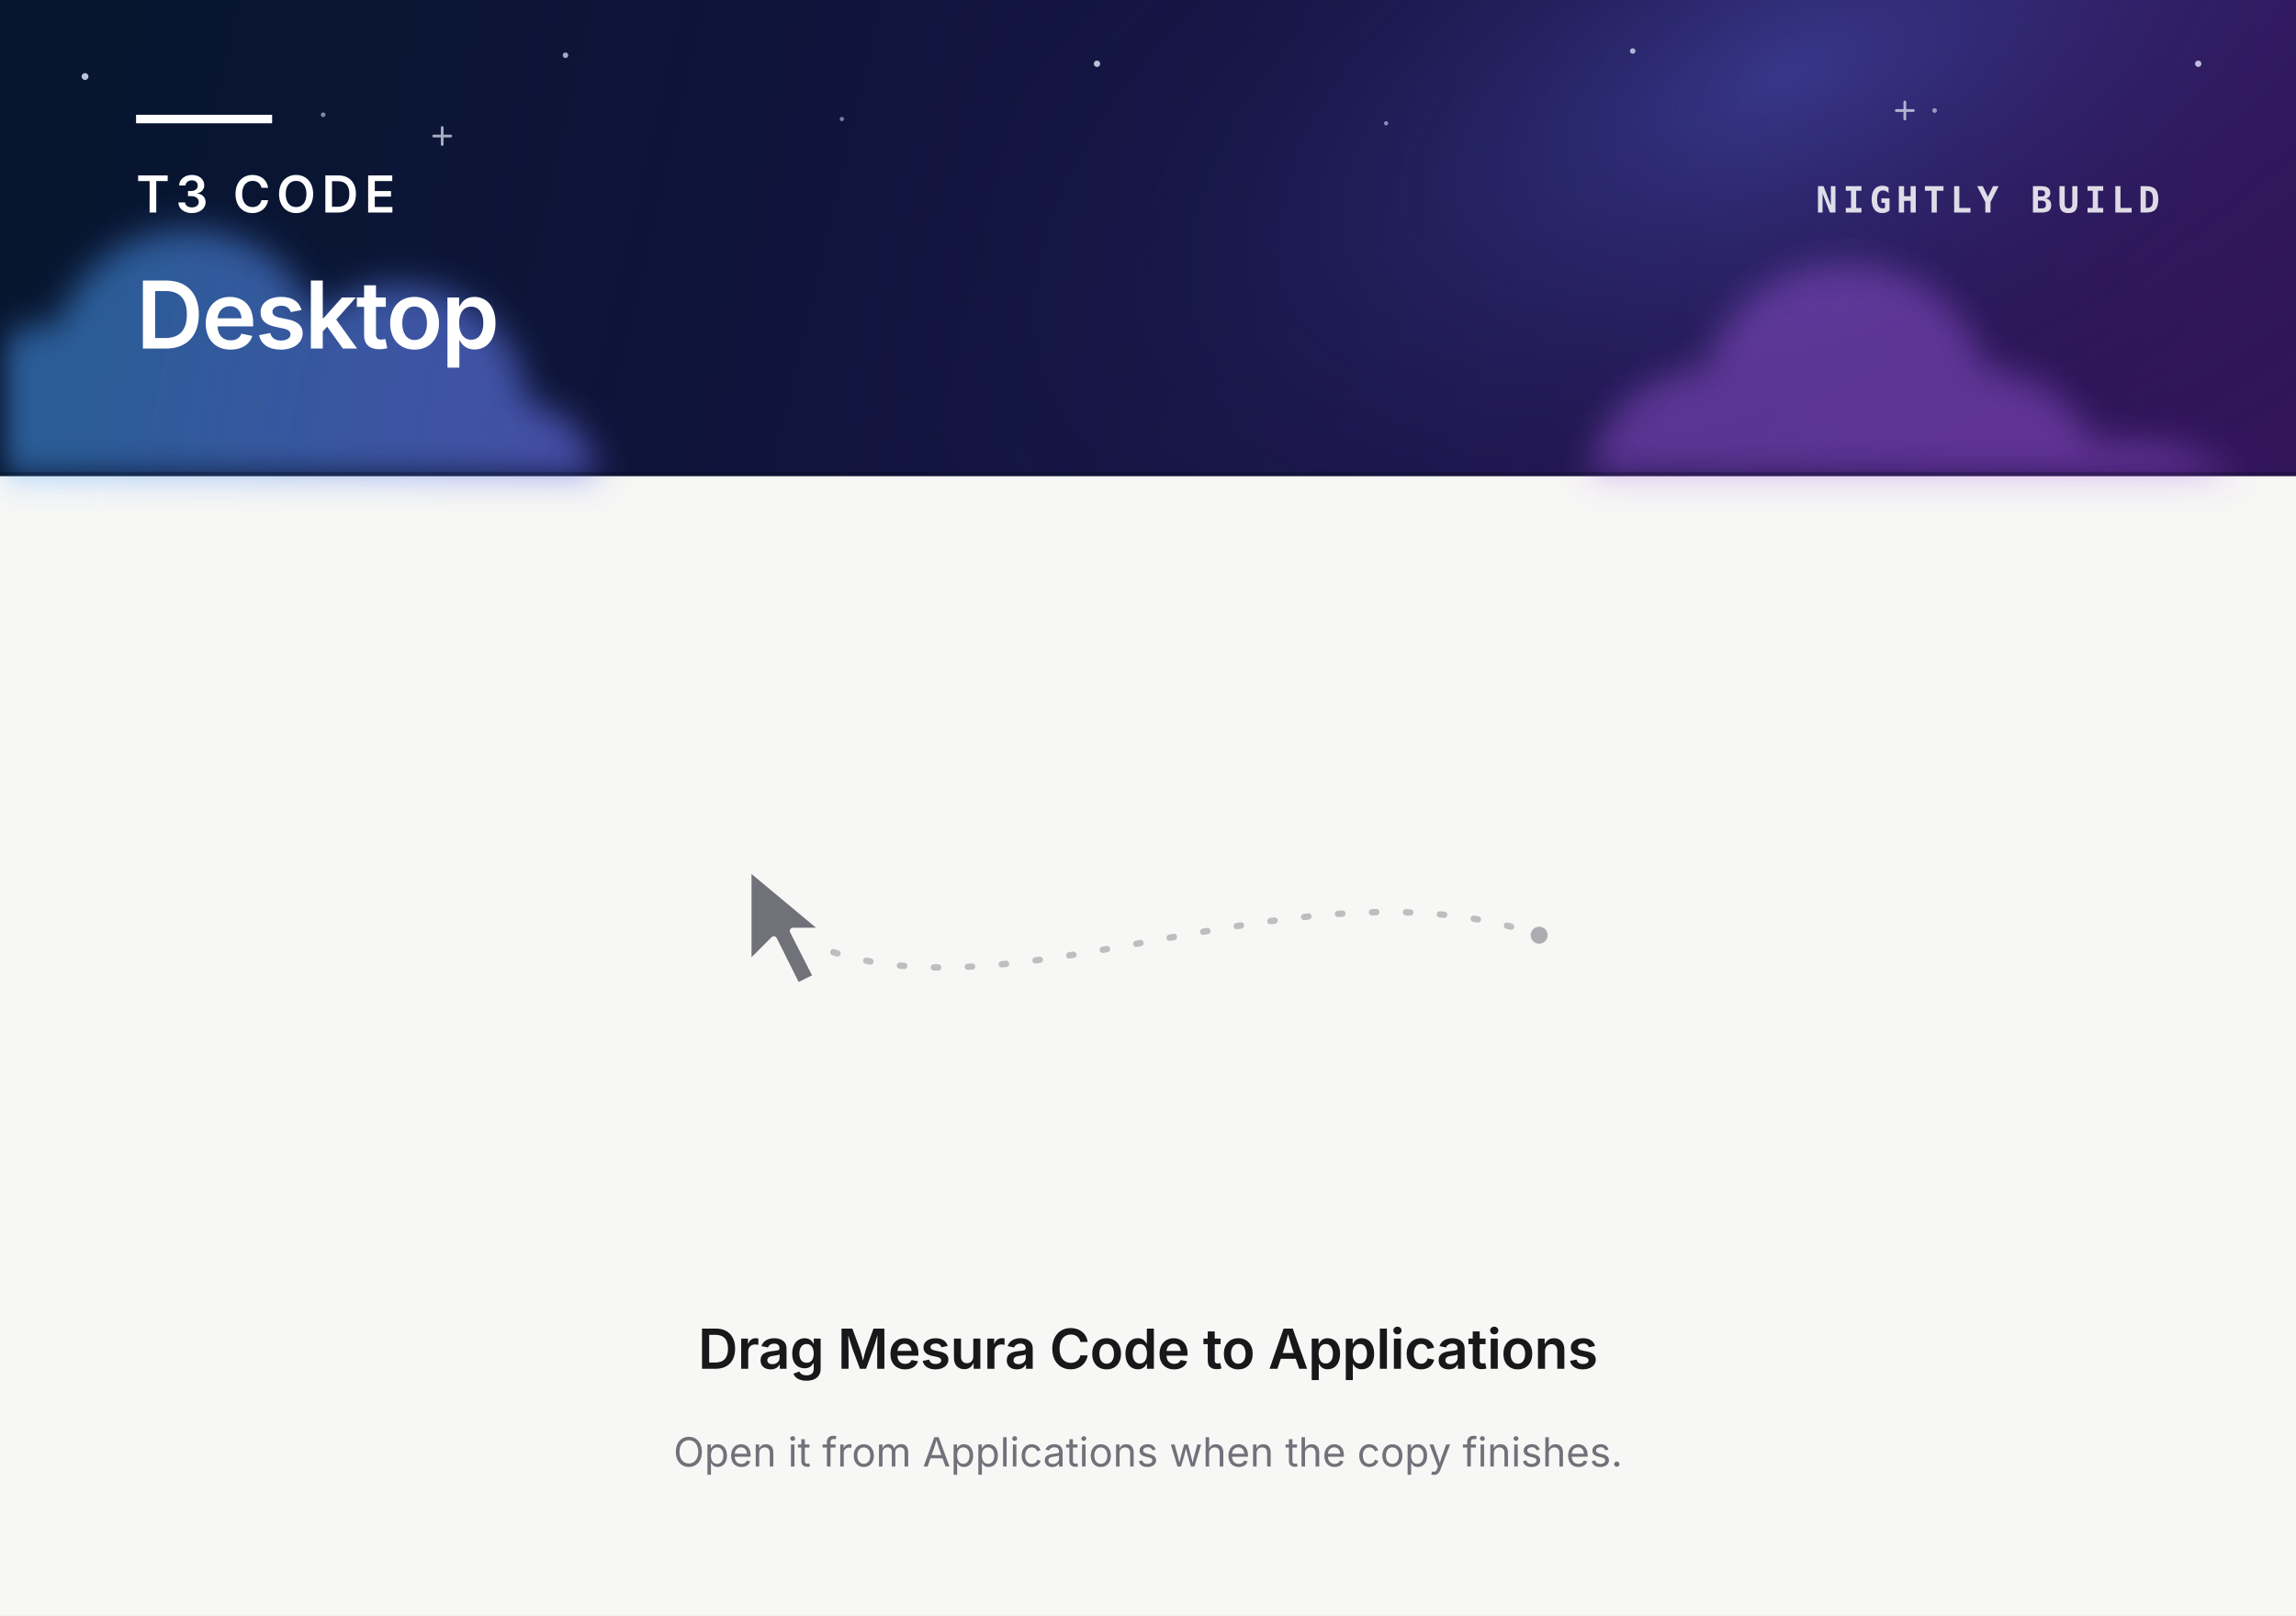
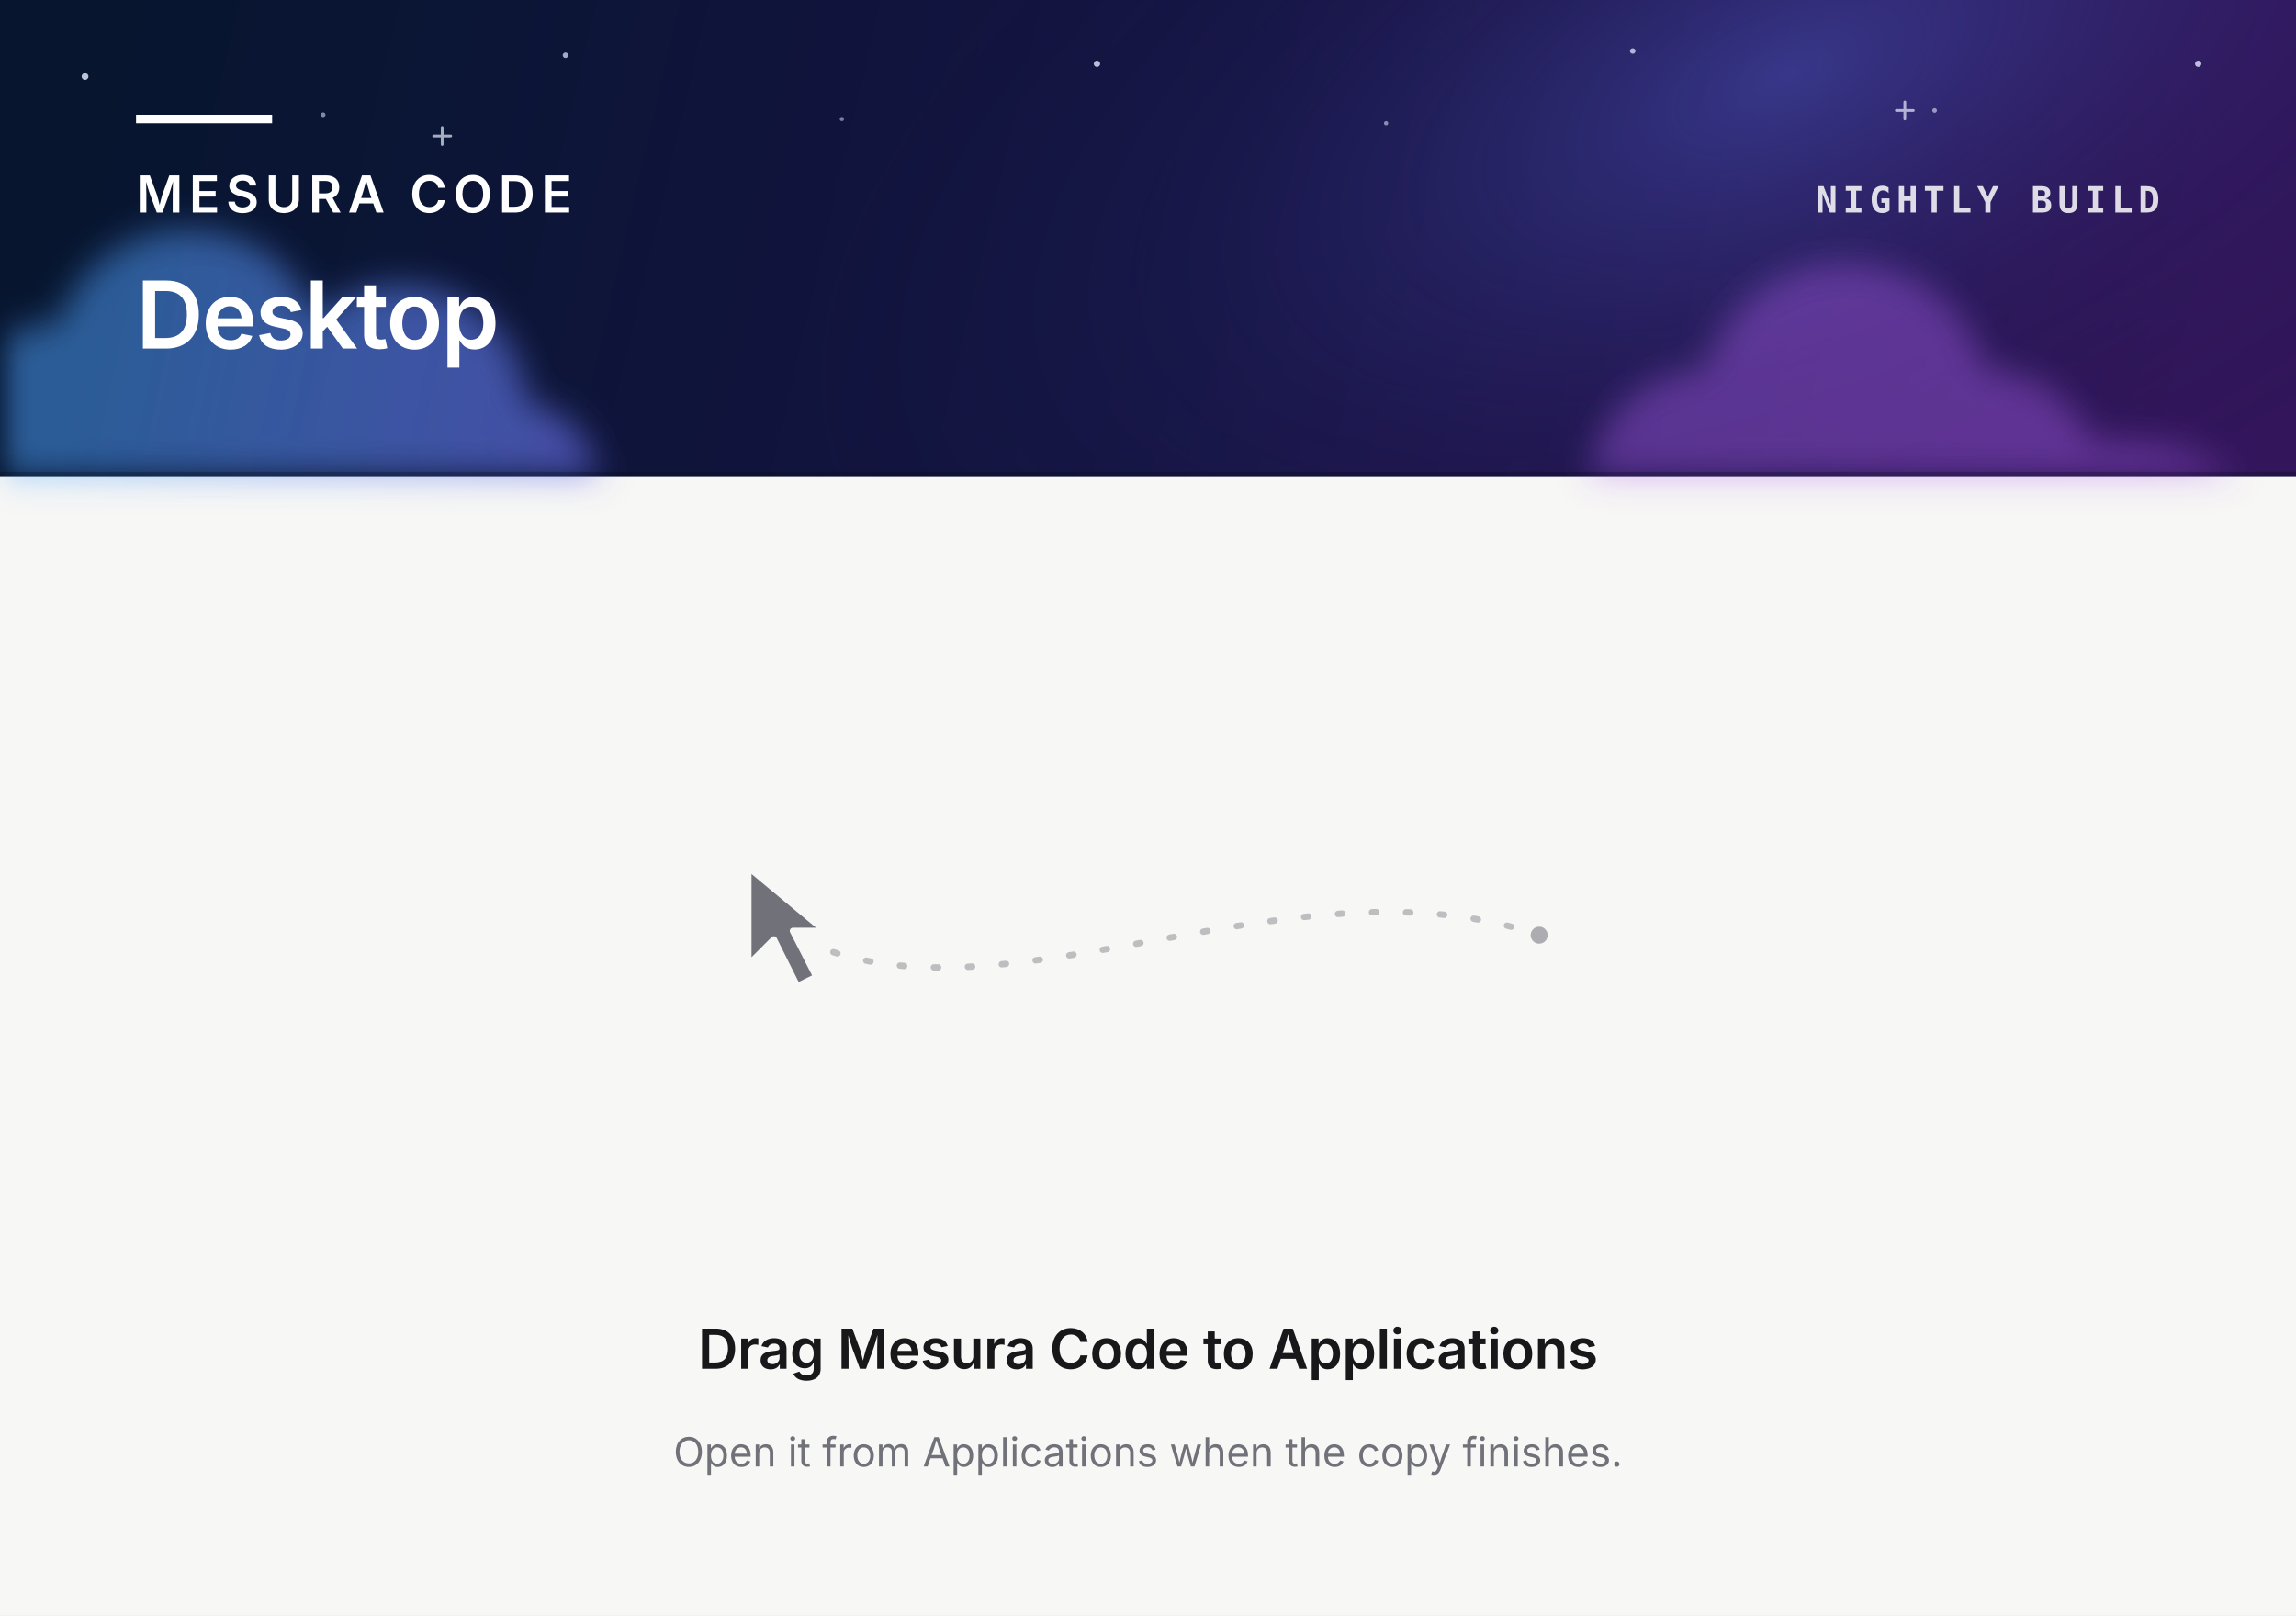
<svg xmlns="http://www.w3.org/2000/svg" width="1080" height="760" viewBox="0 0 540 380" fill="none">
  <defs>
    <linearGradient id="night-sky" x1="28" y1="0" x2="510" y2="112" gradientUnits="userSpaceOnUse">
      <stop stop-color="#07152F" />
      <stop offset="0.52" stop-color="#151443" />
      <stop offset="1" stop-color="#32155B" />
    </linearGradient>
    <radialGradient id="night-glow" cx="0" cy="0" r="1" gradientUnits="userSpaceOnUse" gradientTransform="translate(420 18) rotate(157) scale(260 126)">
      <stop stop-color="#5165D8" stop-opacity="0.42" />
      <stop offset="0.55" stop-color="#283075" stop-opacity="0.15" />
      <stop offset="1" stop-color="#111635" stop-opacity="0" />
    </radialGradient>
    <linearGradient id="night-cloud" x1="18" y1="62" x2="260" y2="112" gradientUnits="userSpaceOnUse">
      <stop stop-color="#4EA4FF" stop-opacity="0.5" />
      <stop offset="0.52" stop-color="#696FEA" stop-opacity="0.62" />
      <stop offset="1" stop-color="#A85BEA" stop-opacity="0.5" />
    </linearGradient>
    <filter id="night-soft" x="-24" y="35" width="588" height="101" filterUnits="userSpaceOnUse">
      <feGaussianBlur stdDeviation="4" />
    </filter>
  </defs>
  <rect width="540" height="380" fill="#F7F7F5" />
  <rect width="540" height="112" fill="url(#night-sky)" />
  <rect width="540" height="112" fill="url(#night-glow)" />
  <g fill="#E4EAFF">
    <circle cx="20" cy="18" r="0.8" opacity="0.82" />
    <circle cx="76" cy="27" r="0.55" opacity="0.55" />
    <circle cx="133" cy="13" r="0.65" opacity="0.7" />
    <circle cx="198" cy="28" r="0.5" opacity="0.5" />
    <circle cx="258" cy="15" r="0.75" opacity="0.8" />
    <circle cx="326" cy="29" r="0.5" opacity="0.55" />
    <circle cx="384" cy="12" r="0.65" opacity="0.72" />
    <circle cx="455" cy="26" r="0.55" opacity="0.58" />
    <circle cx="517" cy="15" r="0.75" opacity="0.78" />
  </g>
  <g stroke="#EEF2FF" stroke-linecap="round" stroke-width="0.65" opacity="0.68">
    <path d="M104 30V34M102 32H106" />
    <path d="M448 24V28M446 26H450" />
  </g>
  <g filter="url(#night-soft)">
    <path d="M-12 112V101C-12 87 0 76 14 76C18 63 30 54 44 54C58 54 70 62 74 75C79 70 86 67 94 67C110 67 123 79 124 95C132 96 138 101 141 112H-12Z" fill="url(#night-cloud)" />
    <path d="M374 112C375 98 387 87 401 87C405 72 418 62 434 62C450 62 463 72 467 87C478 87 488 94 492 104C506 103 518 106 526 112H374Z" fill="url(#night-cloud)" opacity="0.82" />
  </g>
  <path d="M0 111.5H540" stroke="#050A19" stroke-opacity="0.3" />
  <path d="M32 28H64" stroke="#FFFFFF" stroke-width="2" />
  <g font-family="-apple-system, BlinkMacSystemFont, sans-serif" fill="#FFFFFF">
-     <text x="32" y="50" font-size="12" font-weight="600" letter-spacing="1.4">T3 CODE</text>
+     <text x="32" y="50" font-size="12" font-weight="600" letter-spacing="1.4">MESURA CODE</text>
    <text x="32" y="82" font-size="22" font-weight="600" letter-spacing="-0.45">Desktop</text>
    <text x="508" y="50" text-anchor="end" font-family="ui-monospace, SFMono-Regular, Menlo, monospace" font-size="8.5" font-weight="600" letter-spacing="1.2" opacity="0.84">NIGHTLY BUILD</text>
  </g>
  <path d="M196 224C242 239 307 201 362 220" stroke="#71717A" stroke-width="1.5" stroke-linecap="round" stroke-dasharray="1 7" opacity="0.42" />
  <circle cx="362" cy="220" r="2" fill="#71717A" opacity="0.55" />
  <path d="M176 204V227L182 221L187.5 232L192 229.8L186.5 219H194L176 204Z" fill="#71717A" stroke="#F7F7F5" stroke-width="1.5" stroke-linejoin="round" />
  <g font-family="-apple-system, BlinkMacSystemFont, sans-serif" text-anchor="middle">
    <text x="270" y="322" font-size="13" font-weight="600" letter-spacing="-0.1" fill="#18181B">Drag Mesura Code to Applications</text>
    <text x="270" y="345" font-size="9.5" fill="#71717A">Open it from Applications when the copy finishes.</text>
  </g>
</svg>
